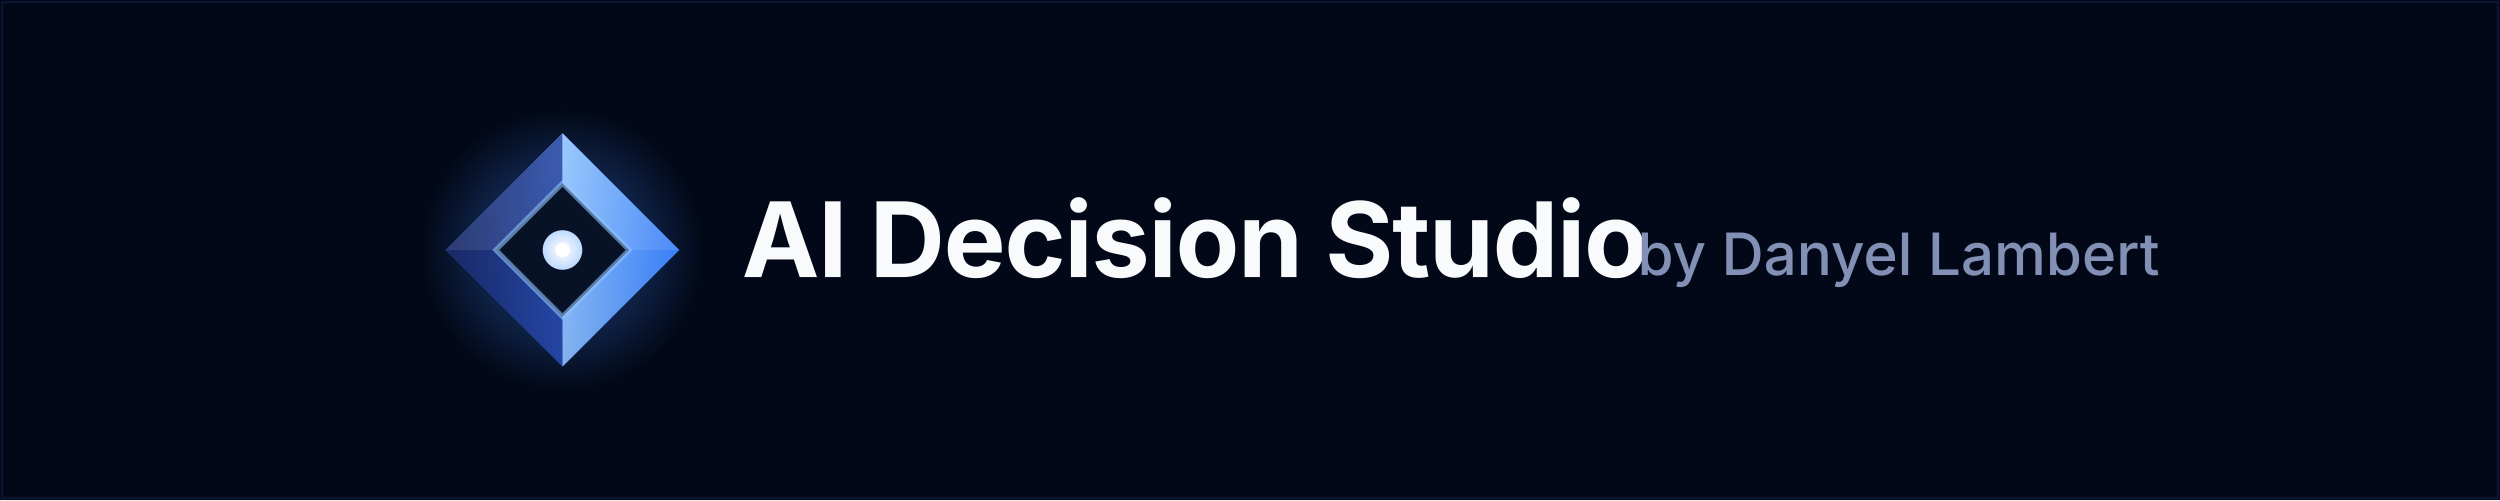
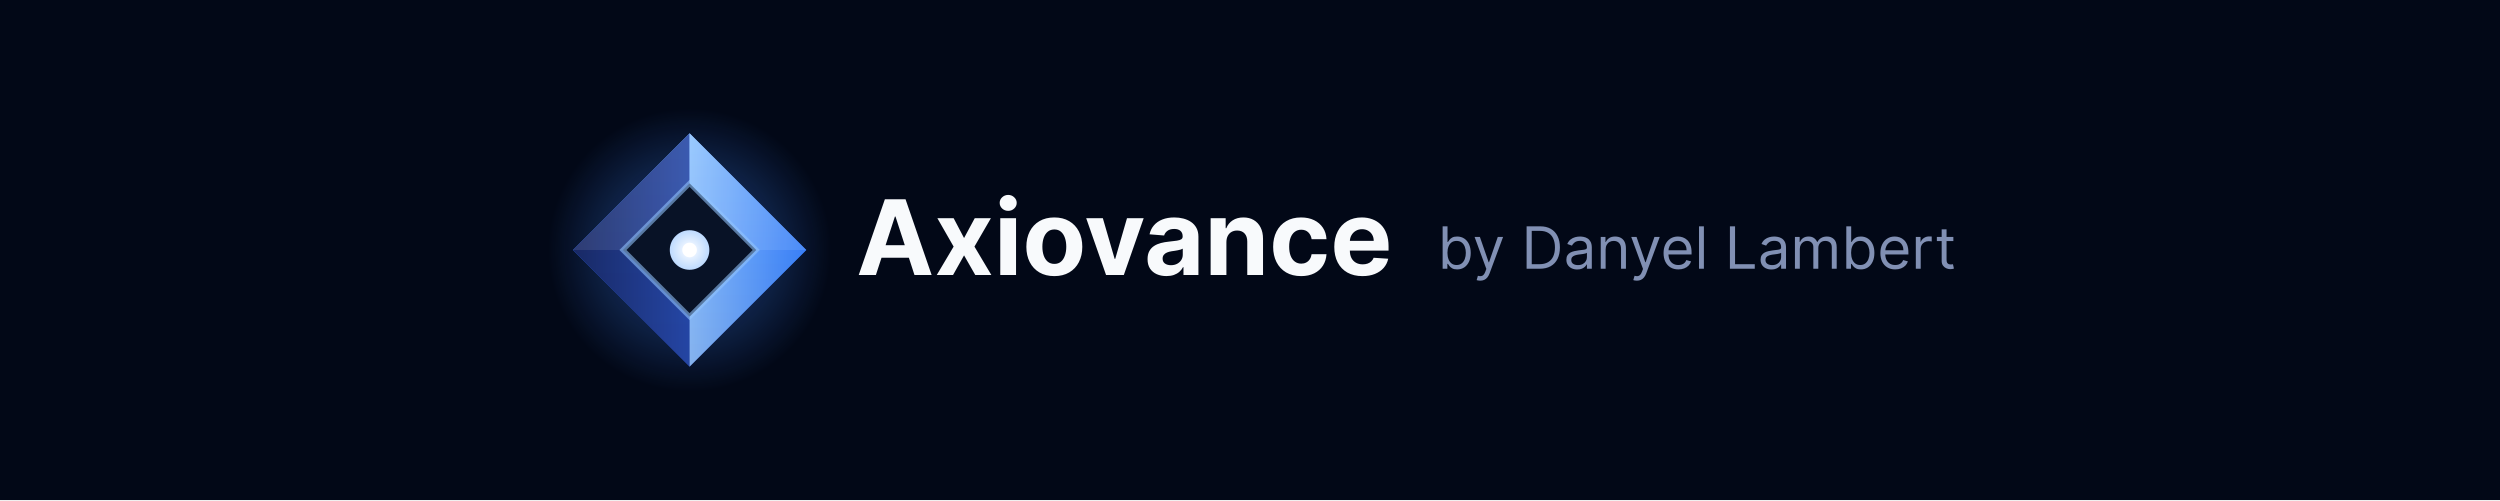
- <svg xmlns="http://www.w3.org/2000/svg" width="1200" height="240" viewBox="0 0 1200 240" fill="none" role="img" aria-labelledby="title desc">
-   <rect width="1200" height="240" rx="0" fill="#020817" />
-   <rect x="1" y="1" width="1198" height="238" stroke="#172554" stroke-opacity="0.45" />
+ <svg xmlns="http://www.w3.org/2000/svg" width="1200" height="240" viewBox="0 0 1200 240" fill="none">
+   <g clip-path="url(#clip0_208_2440)">
+     <path d="M1199 1H1V239H1199V1Z" stroke="#172554" stroke-opacity="0.45" />
+     <path d="M1200 0H0V240H1200V0Z" fill="#020817" />
+     <path d="M331 188C368.555 188 399 157.555 399 120C399 82.445 368.555 52 331 52C293.445 52 263 82.445 263 120C263 157.555 293.445 188 331 188Z" fill="url(#paint0_radial_208_2440)" />
+     <path d="M331 64L387 120L331 176L275 120L331 64Z" fill="url(#paint1_linear_208_2440)" />
+     <path d="M331 64L275 120L331 176V120V64Z" fill="url(#paint2_linear_208_2440)" fill-opacity="0.96" />
+     <path d="M331 64L387 120L331 176V120V64Z" fill="url(#paint3_linear_208_2440)" fill-opacity="0.88" />
+     <path d="M331 64L387 120H331H275L331 64Z" fill="white" fill-opacity="0.09" />
+     <path d="M331 88L363 120L331 152L299 120L331 88Z" fill="#081226" stroke="#93C5FD" stroke-opacity="0.58" stroke-width="2.4" />
+     <path d="M331 129.5C336.247 129.5 340.5 125.247 340.5 120C340.5 114.753 336.247 110.5 331 110.5C325.753 110.5 321.5 114.753 321.5 120C321.5 125.247 325.753 129.5 331 129.5Z" fill="url(#paint4_radial_208_2440)" />
+     <path d="M331 123.5C332.933 123.5 334.5 121.933 334.5 120C334.5 118.067 332.933 116.5 331 116.5C329.067 116.5 327.5 118.067 327.5 120C327.5 121.933 329.067 123.5 331 123.5Z" fill="white" />
+     <path d="M420.428 132H412.19L424.743 95.636H434.651L447.186 132H438.947L429.839 103.946H429.555L420.428 132ZM419.913 117.707H439.374V123.708H419.913V117.707ZM457.742 104.727L462.749 114.262L467.88 104.727H475.64L467.738 118.364L475.853 132H468.129L462.749 122.572L457.458 132H449.645L457.742 118.364L449.929 104.727H457.742ZM480.132 132V104.727H487.696V132H480.132ZM483.931 101.212C482.807 101.212 481.842 100.839 481.037 100.093C480.244 99.335 479.848 98.43 479.848 97.376C479.848 96.335 480.244 95.441 481.037 94.695C481.842 93.938 482.807 93.559 483.931 93.559C485.056 93.559 486.015 93.938 486.808 94.695C487.613 95.441 488.015 96.335 488.015 97.376C488.015 98.43 487.613 99.335 486.808 100.093C486.015 100.839 485.056 101.212 483.931 101.212ZM506.077 132.533C503.319 132.533 500.934 131.947 498.922 130.775C496.921 129.591 495.376 127.946 494.287 125.839C493.198 123.72 492.654 121.264 492.654 118.47C492.654 115.653 493.198 113.191 494.287 111.084C495.376 108.965 496.921 107.32 498.922 106.148C500.934 104.964 503.319 104.372 506.077 104.372C508.835 104.372 511.215 104.964 513.215 106.148C515.227 107.32 516.778 108.965 517.867 111.084C518.956 113.191 519.501 115.653 519.501 118.47C519.501 121.264 518.956 123.72 517.867 125.839C516.778 127.946 515.227 129.591 513.215 130.775C511.215 131.947 508.835 132.533 506.077 132.533ZM506.113 126.673C507.367 126.673 508.415 126.318 509.256 125.608C510.096 124.886 510.729 123.903 511.155 122.661C511.593 121.418 511.812 120.003 511.812 118.417C511.812 116.831 511.593 115.416 511.155 114.173C510.729 112.93 510.096 111.948 509.256 111.226C508.415 110.504 507.367 110.143 506.113 110.143C504.846 110.143 503.781 110.504 502.917 111.226C502.064 111.948 501.419 112.93 500.981 114.173C500.555 115.416 500.342 116.831 500.342 118.417C500.342 120.003 500.555 121.418 500.981 122.661C501.419 123.903 502.064 124.886 502.917 125.608C503.781 126.318 504.846 126.673 506.113 126.673ZM548.966 104.727L539.431 132H530.909L521.374 104.727H529.364L535.028 124.241H535.312L540.958 104.727H548.966ZM559.881 132.515C558.141 132.515 556.591 132.213 555.229 131.609C553.868 130.994 552.791 130.088 551.998 128.893C551.217 127.685 550.826 126.182 550.826 124.383C550.826 122.868 551.104 121.595 551.661 120.565C552.217 119.536 552.974 118.707 553.933 118.08C554.892 117.452 555.981 116.979 557.2 116.659C558.431 116.339 559.722 116.115 561.071 115.984C562.657 115.819 563.936 115.665 564.906 115.523C565.877 115.369 566.581 115.144 567.019 114.848C567.457 114.552 567.676 114.114 567.676 113.534V113.428C567.676 112.303 567.321 111.433 566.611 110.817C565.912 110.202 564.918 109.894 563.628 109.894C562.267 109.894 561.183 110.196 560.379 110.8C559.574 111.392 559.041 112.137 558.781 113.037L551.785 112.469C552.14 110.812 552.838 109.379 553.88 108.172C554.922 106.953 556.265 106.018 557.911 105.366C559.568 104.704 561.485 104.372 563.663 104.372C565.179 104.372 566.629 104.55 568.013 104.905C569.41 105.26 570.647 105.81 571.724 106.556C572.813 107.302 573.672 108.261 574.299 109.433C574.926 110.593 575.24 111.983 575.24 113.605V132H568.067V128.218H567.854C567.416 129.07 566.83 129.822 566.096 130.473C565.362 131.112 564.48 131.615 563.45 131.982C562.42 132.337 561.231 132.515 559.881 132.515ZM562.048 127.295C563.16 127.295 564.143 127.076 564.995 126.638C565.847 126.188 566.516 125.584 567.001 124.827C567.487 124.069 567.729 123.211 567.729 122.252V119.358C567.493 119.512 567.167 119.654 566.753 119.784C566.35 119.902 565.895 120.015 565.386 120.121C564.877 120.216 564.368 120.305 563.859 120.388C563.35 120.459 562.888 120.524 562.474 120.583C561.586 120.713 560.811 120.92 560.148 121.205C559.485 121.489 558.97 121.873 558.603 122.359C558.236 122.832 558.053 123.424 558.053 124.134C558.053 125.164 558.425 125.951 559.171 126.496C559.929 127.028 560.888 127.295 562.048 127.295ZM588.672 116.233V132H581.108V104.727H588.317V109.539H588.637C589.24 107.953 590.252 106.698 591.673 105.775C593.093 104.84 594.816 104.372 596.84 104.372C598.734 104.372 600.385 104.786 601.794 105.615C603.202 106.444 604.297 107.627 605.078 109.166C605.86 110.693 606.25 112.516 606.25 114.635V132H598.686V115.984C598.698 114.315 598.272 113.013 597.408 112.078C596.544 111.131 595.354 110.658 593.839 110.658C592.821 110.658 591.922 110.877 591.14 111.315C590.371 111.753 589.767 112.392 589.329 113.232C588.903 114.061 588.684 115.061 588.672 116.233ZM624.534 132.533C621.741 132.533 619.338 131.941 617.325 130.757C615.325 129.562 613.786 127.904 612.709 125.786C611.644 123.667 611.111 121.228 611.111 118.47C611.111 115.677 611.65 113.226 612.727 111.119C613.816 109 615.36 107.349 617.361 106.165C619.361 104.97 621.741 104.372 624.499 104.372C626.878 104.372 628.961 104.804 630.749 105.668C632.536 106.532 633.951 107.746 634.992 109.308C636.034 110.871 636.608 112.705 636.715 114.812H629.577C629.376 113.451 628.843 112.356 627.979 111.528C627.127 110.687 626.008 110.267 624.623 110.267C623.451 110.267 622.427 110.587 621.551 111.226C620.687 111.853 620.012 112.771 619.527 113.978C619.042 115.185 618.799 116.647 618.799 118.364C618.799 120.104 619.036 121.583 619.509 122.803C619.995 124.022 620.675 124.951 621.551 125.59C622.427 126.229 623.451 126.549 624.623 126.549C625.487 126.549 626.262 126.371 626.949 126.016C627.647 125.661 628.222 125.146 628.671 124.472C629.133 123.785 629.435 122.962 629.577 122.004H636.715C636.596 124.087 636.028 125.922 635.01 127.508C634.004 129.082 632.613 130.313 630.838 131.201C629.062 132.089 626.961 132.533 624.534 132.533ZM653.987 132.533C651.181 132.533 648.766 131.964 646.742 130.828C644.73 129.68 643.179 128.058 642.09 125.963C641.001 123.856 640.457 121.364 640.457 118.488C640.457 115.683 641.001 113.22 642.09 111.102C643.179 108.983 644.712 107.331 646.689 106.148C648.678 104.964 651.009 104.372 653.685 104.372C655.484 104.372 657.159 104.662 658.71 105.242C660.272 105.81 661.633 106.669 662.793 107.817C663.965 108.965 664.877 110.409 665.528 112.149C666.179 113.877 666.504 115.902 666.504 118.222V120.299H643.475V115.612H659.384C659.384 114.522 659.147 113.558 658.674 112.717C658.201 111.877 657.544 111.22 656.703 110.746C655.875 110.261 654.91 110.018 653.809 110.018C652.661 110.018 651.643 110.285 650.755 110.817C649.879 111.338 649.192 112.043 648.695 112.93C648.198 113.806 647.944 114.783 647.932 115.86V120.317C647.932 121.666 648.18 122.832 648.678 123.815C649.187 124.797 649.903 125.555 650.826 126.087C651.749 126.62 652.844 126.886 654.111 126.886C654.951 126.886 655.721 126.768 656.419 126.531C657.117 126.295 657.715 125.939 658.212 125.466C658.71 124.992 659.088 124.412 659.349 123.726L666.344 124.188C665.989 125.868 665.261 127.336 664.161 128.591C663.071 129.834 661.663 130.804 659.935 131.503C658.218 132.189 656.236 132.533 653.987 132.533Z" fill="#F8FAFC" />
+     <path d="M692.466 129V108.636H694.812V116.153H695.011C695.184 115.888 695.422 115.55 695.727 115.139C696.039 114.722 696.483 114.35 697.06 114.026C697.643 113.694 698.432 113.528 699.426 113.528C700.712 113.528 701.846 113.85 702.827 114.493C703.808 115.136 704.573 116.047 705.124 117.227C705.674 118.407 705.949 119.799 705.949 121.403C705.949 123.021 705.674 124.423 705.124 125.609C704.573 126.789 703.811 127.704 702.837 128.354C701.862 128.997 700.739 129.318 699.466 129.318C698.485 129.318 697.699 129.156 697.109 128.831C696.519 128.5 696.065 128.125 695.747 127.707C695.429 127.283 695.184 126.932 695.011 126.653H694.733V129H692.466ZM694.773 121.364C694.773 122.517 694.942 123.535 695.28 124.416C695.618 125.291 696.112 125.977 696.761 126.474C697.411 126.965 698.206 127.21 699.148 127.21C700.129 127.21 700.947 126.952 701.604 126.435C702.267 125.911 702.764 125.208 703.095 124.327C703.433 123.438 703.602 122.451 703.602 121.364C703.602 120.29 703.437 119.322 703.105 118.46C702.78 117.592 702.286 116.906 701.624 116.402C700.967 115.892 700.142 115.636 699.148 115.636C698.193 115.636 697.391 115.878 696.741 116.362C696.092 116.839 695.601 117.509 695.27 118.371C694.938 119.226 694.773 120.223 694.773 121.364ZM710.503 134.727C710.105 134.727 709.75 134.694 709.439 134.628C709.127 134.568 708.912 134.509 708.793 134.449L709.389 132.381C709.959 132.527 710.463 132.58 710.901 132.54C711.338 132.5 711.726 132.304 712.064 131.953C712.409 131.608 712.723 131.048 713.009 130.273L713.446 129.08L707.798 113.727H710.344L714.56 125.898H714.719L718.935 113.727H721.48L714.997 131.227C714.705 132.016 714.344 132.669 713.913 133.186C713.482 133.71 712.982 134.098 712.412 134.349C711.848 134.601 711.212 134.727 710.503 134.727ZM739.055 129H732.771V108.636H739.333C741.308 108.636 742.999 109.044 744.404 109.859C745.809 110.668 746.887 111.831 747.636 113.349C748.385 114.861 748.759 116.67 748.759 118.778C748.759 120.9 748.381 122.726 747.626 124.257C746.87 125.782 745.77 126.955 744.325 127.777C742.879 128.592 741.123 129 739.055 129ZM735.237 126.812H738.896C740.579 126.812 741.975 126.488 743.082 125.838C744.189 125.188 745.014 124.264 745.558 123.064C746.101 121.864 746.373 120.436 746.373 118.778C746.373 117.134 746.104 115.719 745.567 114.533C745.031 113.339 744.228 112.425 743.161 111.788C742.094 111.145 740.765 110.824 739.174 110.824H735.237V126.812ZM757.072 129.358C756.104 129.358 755.226 129.176 754.437 128.811C753.648 128.44 753.022 127.906 752.558 127.21C752.094 126.508 751.862 125.659 751.862 124.665C751.862 123.79 752.034 123.08 752.379 122.537C752.723 121.987 753.184 121.556 753.761 121.244C754.337 120.933 754.974 120.701 755.67 120.548C756.372 120.389 757.078 120.263 757.788 120.17C758.716 120.051 759.468 119.962 760.045 119.902C760.628 119.836 761.052 119.726 761.317 119.574C761.589 119.421 761.725 119.156 761.725 118.778V118.699C761.725 117.718 761.457 116.955 760.92 116.412C760.389 115.868 759.584 115.597 758.504 115.597C757.383 115.597 756.505 115.842 755.869 116.332C755.232 116.823 754.785 117.347 754.526 117.903L752.299 117.108C752.697 116.18 753.227 115.457 753.89 114.94C754.559 114.417 755.289 114.052 756.077 113.847C756.873 113.634 757.655 113.528 758.424 113.528C758.915 113.528 759.478 113.588 760.114 113.707C760.757 113.82 761.377 114.055 761.974 114.413C762.577 114.771 763.077 115.312 763.475 116.034C763.873 116.757 764.072 117.724 764.072 118.938V129H761.725V126.932H761.606C761.447 127.263 761.182 127.618 760.81 127.996C760.439 128.374 759.945 128.695 759.329 128.96C758.712 129.225 757.96 129.358 757.072 129.358ZM757.43 127.25C758.358 127.25 759.14 127.068 759.776 126.703C760.419 126.339 760.903 125.868 761.228 125.291C761.559 124.714 761.725 124.108 761.725 123.472V121.324C761.626 121.443 761.407 121.553 761.069 121.652C760.737 121.745 760.353 121.828 759.915 121.901C759.485 121.967 759.064 122.027 758.653 122.08C758.248 122.126 757.92 122.166 757.668 122.199C757.058 122.278 756.488 122.408 755.958 122.587C755.434 122.759 755.01 123.021 754.685 123.372C754.367 123.717 754.208 124.187 754.208 124.784C754.208 125.599 754.51 126.216 755.113 126.634C755.723 127.045 756.495 127.25 757.43 127.25ZM770.701 119.812V129H768.355V113.727H770.622V116.114H770.821C771.179 115.338 771.722 114.715 772.451 114.244C773.181 113.767 774.122 113.528 775.275 113.528C776.309 113.528 777.214 113.741 777.99 114.165C778.765 114.582 779.368 115.219 779.799 116.074C780.23 116.922 780.446 117.996 780.446 119.295V129H778.099V119.455C778.099 118.255 777.788 117.32 777.164 116.651C776.541 115.974 775.686 115.636 774.599 115.636C773.85 115.636 773.181 115.799 772.591 116.124C772.007 116.448 771.547 116.922 771.208 117.545C770.87 118.169 770.701 118.924 770.701 119.812ZM785.698 134.727C785.3 134.727 784.946 134.694 784.634 134.628C784.323 134.568 784.107 134.509 783.988 134.449L784.585 132.381C785.155 132.527 785.658 132.58 786.096 132.54C786.533 132.5 786.921 132.304 787.259 131.953C787.604 131.608 787.919 131.048 788.204 130.273L788.641 129.08L782.994 113.727H785.539L789.755 125.898H789.914L794.13 113.727H796.675L790.192 131.227C789.901 132.016 789.54 132.669 789.109 133.186C788.678 133.71 788.177 134.098 787.607 134.349C787.044 134.601 786.407 134.727 785.698 134.727ZM805.629 129.318C804.158 129.318 802.888 128.993 801.821 128.344C800.76 127.688 799.942 126.773 799.365 125.599C798.795 124.42 798.51 123.047 798.51 121.483C798.51 119.919 798.795 118.54 799.365 117.347C799.942 116.147 800.744 115.212 801.771 114.543C802.805 113.866 804.012 113.528 805.391 113.528C806.186 113.528 806.972 113.661 807.747 113.926C808.523 114.191 809.229 114.622 809.865 115.219C810.501 115.809 811.009 116.591 811.386 117.565C811.764 118.54 811.953 119.74 811.953 121.165V122.159H800.18V120.131H809.567C809.567 119.269 809.394 118.5 809.05 117.824C808.712 117.148 808.228 116.614 807.598 116.223C806.975 115.832 806.239 115.636 805.391 115.636C804.456 115.636 803.647 115.868 802.964 116.332C802.288 116.79 801.768 117.386 801.403 118.122C801.039 118.858 800.857 119.647 800.857 120.489V121.841C800.857 122.994 801.055 123.972 801.453 124.774C801.857 125.57 802.418 126.176 803.134 126.594C803.849 127.005 804.681 127.21 805.629 127.21C806.246 127.21 806.803 127.124 807.3 126.952C807.804 126.773 808.238 126.508 808.602 126.156C808.967 125.798 809.249 125.354 809.447 124.824L811.714 125.46C811.476 126.229 811.075 126.905 810.511 127.489C809.948 128.065 809.252 128.516 808.423 128.841C807.595 129.159 806.663 129.318 805.629 129.318ZM817.869 108.636V129H815.523V108.636H817.869ZM830.36 129V108.636H832.826V126.812H842.292V129H830.36ZM850.287 129.358C849.319 129.358 848.44 129.176 847.652 128.811C846.863 128.44 846.236 127.906 845.772 127.21C845.308 126.508 845.076 125.659 845.076 124.665C845.076 123.79 845.249 123.08 845.593 122.537C845.938 121.987 846.399 121.556 846.975 121.244C847.552 120.933 848.189 120.701 848.885 120.548C849.587 120.389 850.293 120.263 851.002 120.17C851.931 120.051 852.683 119.962 853.26 119.902C853.843 119.836 854.267 119.726 854.532 119.574C854.804 119.421 854.94 119.156 854.94 118.778V118.699C854.94 117.718 854.672 116.955 854.135 116.412C853.604 115.868 852.799 115.597 851.718 115.597C850.598 115.597 849.72 115.842 849.083 116.332C848.447 116.823 848 117.347 847.741 117.903L845.514 117.108C845.912 116.18 846.442 115.457 847.105 114.94C847.774 114.417 848.503 114.052 849.292 113.847C850.088 113.634 850.87 113.528 851.639 113.528C852.129 113.528 852.693 113.588 853.329 113.707C853.972 113.82 854.592 114.055 855.189 114.413C855.792 114.771 856.292 115.312 856.69 116.034C857.088 116.757 857.287 117.724 857.287 118.938V129H854.94V126.932H854.821C854.662 127.263 854.396 127.618 854.025 127.996C853.654 128.374 853.16 128.695 852.544 128.96C851.927 129.225 851.175 129.358 850.287 129.358ZM850.645 127.25C851.573 127.25 852.355 127.068 852.991 126.703C853.634 126.339 854.118 125.868 854.443 125.291C854.774 124.714 854.94 124.108 854.94 123.472V121.324C854.841 121.443 854.622 121.553 854.284 121.652C853.952 121.745 853.568 121.828 853.13 121.901C852.699 121.967 852.279 122.027 851.868 122.08C851.463 122.126 851.135 122.166 850.883 122.199C850.273 122.278 849.703 122.408 849.173 122.587C848.649 122.759 848.225 123.021 847.9 123.372C847.582 123.717 847.423 124.187 847.423 124.784C847.423 125.599 847.725 126.216 848.328 126.634C848.938 127.045 849.71 127.25 850.645 127.25ZM861.57 129V113.727H863.837V116.114H864.036C864.354 115.298 864.867 114.665 865.577 114.214C866.286 113.757 867.138 113.528 868.132 113.528C869.14 113.528 869.978 113.757 870.648 114.214C871.324 114.665 871.851 115.298 872.229 116.114H872.388C872.779 115.325 873.366 114.698 874.148 114.234C874.93 113.764 875.868 113.528 876.962 113.528C878.327 113.528 879.444 113.956 880.312 114.811C881.181 115.66 881.615 116.982 881.615 118.778V129H879.268V118.778C879.268 117.652 878.96 116.846 878.344 116.362C877.727 115.878 877.001 115.636 876.166 115.636C875.092 115.636 874.26 115.961 873.67 116.611C873.08 117.254 872.786 118.069 872.786 119.057V129H870.399V118.54C870.399 117.671 870.117 116.972 869.554 116.442C868.991 115.905 868.265 115.636 867.376 115.636C866.767 115.636 866.196 115.799 865.666 116.124C865.143 116.448 864.718 116.899 864.393 117.476C864.075 118.046 863.916 118.705 863.916 119.455V129H861.57ZM886.224 129V108.636H888.57V116.153H888.769C888.942 115.888 889.18 115.55 889.485 115.139C889.797 114.722 890.241 114.35 890.817 114.026C891.401 113.694 892.19 113.528 893.184 113.528C894.47 113.528 895.603 113.85 896.585 114.493C897.566 115.136 898.331 116.047 898.881 117.227C899.432 118.407 899.707 119.799 899.707 121.403C899.707 123.021 899.432 124.423 898.881 125.609C898.331 126.789 897.569 127.704 896.594 128.354C895.62 128.997 894.496 129.318 893.224 129.318C892.243 129.318 891.457 129.156 890.867 128.831C890.277 128.5 889.823 128.125 889.505 127.707C889.187 127.283 888.942 126.932 888.769 126.653H888.491V129H886.224ZM888.531 121.364C888.531 122.517 888.7 123.535 889.038 124.416C889.376 125.291 889.87 125.977 890.519 126.474C891.169 126.965 891.964 127.21 892.906 127.21C893.887 127.21 894.705 126.952 895.362 126.435C896.024 125.911 896.522 125.208 896.853 124.327C897.191 123.438 897.36 122.451 897.36 121.364C897.36 120.29 897.194 119.322 896.863 118.46C896.538 117.592 896.044 116.906 895.381 116.402C894.725 115.892 893.9 115.636 892.906 115.636C891.951 115.636 891.149 115.878 890.499 116.362C889.85 116.839 889.359 117.509 889.028 118.371C888.696 119.226 888.531 120.223 888.531 121.364ZM909.7 129.318C908.228 129.318 906.959 128.993 905.891 128.344C904.831 127.688 904.012 126.773 903.435 125.599C902.865 124.42 902.58 123.047 902.58 121.483C902.58 119.919 902.865 118.54 903.435 117.347C904.012 116.147 904.814 115.212 905.842 114.543C906.876 113.866 908.082 113.528 909.461 113.528C910.256 113.528 911.042 113.661 911.817 113.926C912.593 114.191 913.299 114.622 913.935 115.219C914.572 115.809 915.079 116.591 915.457 117.565C915.835 118.54 916.023 119.74 916.023 121.165V122.159H904.251V120.131H913.637C913.637 119.269 913.465 118.5 913.12 117.824C912.782 117.148 912.298 116.614 911.668 116.223C911.045 115.832 910.309 115.636 909.461 115.636C908.526 115.636 907.718 115.868 907.035 116.332C906.359 116.79 905.838 117.386 905.474 118.122C905.109 118.858 904.927 119.647 904.927 120.489V121.841C904.927 122.994 905.126 123.972 905.523 124.774C905.928 125.57 906.488 126.176 907.204 126.594C907.92 127.005 908.752 127.21 909.7 127.21C910.316 127.21 910.873 127.124 911.37 126.952C911.874 126.773 912.308 126.508 912.673 126.156C913.037 125.798 913.319 125.354 913.518 124.824L915.785 125.46C915.546 126.229 915.145 126.905 914.582 127.489C914.018 128.065 913.322 128.516 912.494 128.841C911.665 129.159 910.734 129.318 909.7 129.318ZM919.593 129V113.727H921.86V116.034H922.019C922.298 115.278 922.801 114.665 923.531 114.195C924.26 113.724 925.082 113.489 925.996 113.489C926.169 113.489 926.384 113.492 926.643 113.499C926.901 113.505 927.097 113.515 927.229 113.528V115.915C927.15 115.895 926.968 115.865 926.683 115.825C926.404 115.779 926.109 115.756 925.798 115.756C925.055 115.756 924.392 115.911 923.809 116.223C923.232 116.528 922.775 116.952 922.437 117.496C922.105 118.033 921.94 118.646 921.94 119.335V129H919.593ZM937.61 113.727V115.716H929.695V113.727H937.61ZM932.002 110.068H934.349V124.625C934.349 125.288 934.445 125.785 934.637 126.116C934.836 126.441 935.088 126.66 935.393 126.773C935.704 126.879 936.032 126.932 936.377 126.932C936.636 126.932 936.848 126.919 937.013 126.892C937.179 126.859 937.312 126.832 937.411 126.812L937.888 128.92C937.729 128.98 937.507 129.04 937.222 129.099C936.937 129.166 936.576 129.199 936.138 129.199C935.476 129.199 934.826 129.056 934.19 128.771C933.56 128.486 933.036 128.052 932.619 127.469C932.208 126.885 932.002 126.15 932.002 125.261V110.068Z" fill="#8190B4" />
+   </g>
  <defs>
-     <linearGradient id="ks-outer" x1="270" y1="64" x2="270" y2="176" gradientUnits="userSpaceOnUse">
-       <stop offset="0" stop-color="#7DB7FF" />
+     <radialGradient id="paint0_radial_208_2440" cx="0" cy="0" r="1" gradientUnits="userSpaceOnUse" gradientTransform="translate(331 120) scale(68)">
+       <stop stop-color="#3B82F6" stop-opacity="0.52" />
+       <stop offset="1" stop-color="#3B82F6" stop-opacity="0" />
+     </radialGradient>
+     <linearGradient id="paint1_linear_208_2440" x1="331" y1="64" x2="331" y2="176" gradientUnits="userSpaceOnUse">
+       <stop stop-color="#7DB7FF" />
      <stop offset="0.52" stop-color="#2563EB" />
      <stop offset="1" stop-color="#1E2A78" />
    </linearGradient>
-     <linearGradient id="ks-left" x1="214" y1="120" x2="270" y2="120" gradientUnits="userSpaceOnUse">
-       <stop offset="0" stop-color="#18265F" />
+     <linearGradient id="paint2_linear_208_2440" x1="275" y1="120" x2="331" y2="120" gradientUnits="userSpaceOnUse">
+       <stop stop-color="#18265F" />
      <stop offset="1" stop-color="#2546A5" />
    </linearGradient>
-     <linearGradient id="ks-right" x1="270" y1="120" x2="326" y2="120" gradientUnits="userSpaceOnUse">
-       <stop offset="0" stop-color="#93C5FD" />
+     <linearGradient id="paint3_linear_208_2440" x1="331" y1="120" x2="387" y2="120" gradientUnits="userSpaceOnUse">
+       <stop stop-color="#93C5FD" />
      <stop offset="1" stop-color="#3B82F6" />
    </linearGradient>
-     <radialGradient id="ks-core" cx="270" cy="120" r="16" gradientUnits="userSpaceOnUse">
-       <stop offset="0" stop-color="#FFFFFF" />
+     <radialGradient id="paint4_radial_208_2440" cx="0" cy="0" r="1" gradientUnits="userSpaceOnUse" gradientTransform="translate(331 120) scale(16)">
+       <stop stop-color="white" />
      <stop offset="0.58" stop-color="#BFDBFE" />
      <stop offset="1" stop-color="#3B82F6" />
    </radialGradient>
-     <radialGradient id="ks-glow" cx="270" cy="120" r="68" gradientUnits="userSpaceOnUse">
-       <stop offset="0" stop-color="#3B82F6" stop-opacity="0.52" />
-       <stop offset="1" stop-color="#3B82F6" stop-opacity="0" />
-     </radialGradient>
+     <clipPath id="clip0_208_2440">
+       <rect width="1200" height="240" fill="white" />
+     </clipPath>
  </defs>
-   <circle cx="270" cy="120" r="68" fill="url(#ks-glow)" />
-   <path d="M270 64L326 120L270 176L214 120L270 64Z" fill="url(#ks-outer)" />
-   <path d="M270 64L214 120L270 176V120Z" fill="url(#ks-left)" fill-opacity="0.96" />
-   <path d="M270 64L326 120L270 176V120Z" fill="url(#ks-right)" fill-opacity="0.88" />
-   <path d="M270 64L326 120H270H214L270 64Z" fill="#FFFFFF" fill-opacity="0.09" />
-   <path d="M270 88L302 120L270 152L238 120L270 88Z" fill="#081226" stroke="#93C5FD" stroke-opacity="0.58" stroke-width="2.4" />
-   <circle cx="270" cy="120" r="9.5" fill="url(#ks-core)" />
-   <circle cx="270" cy="120" r="3.5" fill="#FFFFFF" />
-   <text x="356" y="133" fill="#F8FAFC" font-family="Inter, ui-sans-serif, system-ui, -apple-system, BlinkMacSystemFont, Segoe UI, sans-serif" font-size="50" font-weight="750" letter-spacing="-0.6" textLength="400" lengthAdjust="spacingAndGlyphs">
-     AI Decision Studio
-   </text>
-   <text x="786" y="132" fill="#8190B4" font-family="Inter, ui-sans-serif, system-ui, -apple-system, BlinkMacSystemFont, Segoe UI, sans-serif" font-size="28" font-weight="500" textLength="200" lengthAdjust="spacingAndGlyphs">
-     by Danyel Lambert
-   </text>
</svg>
